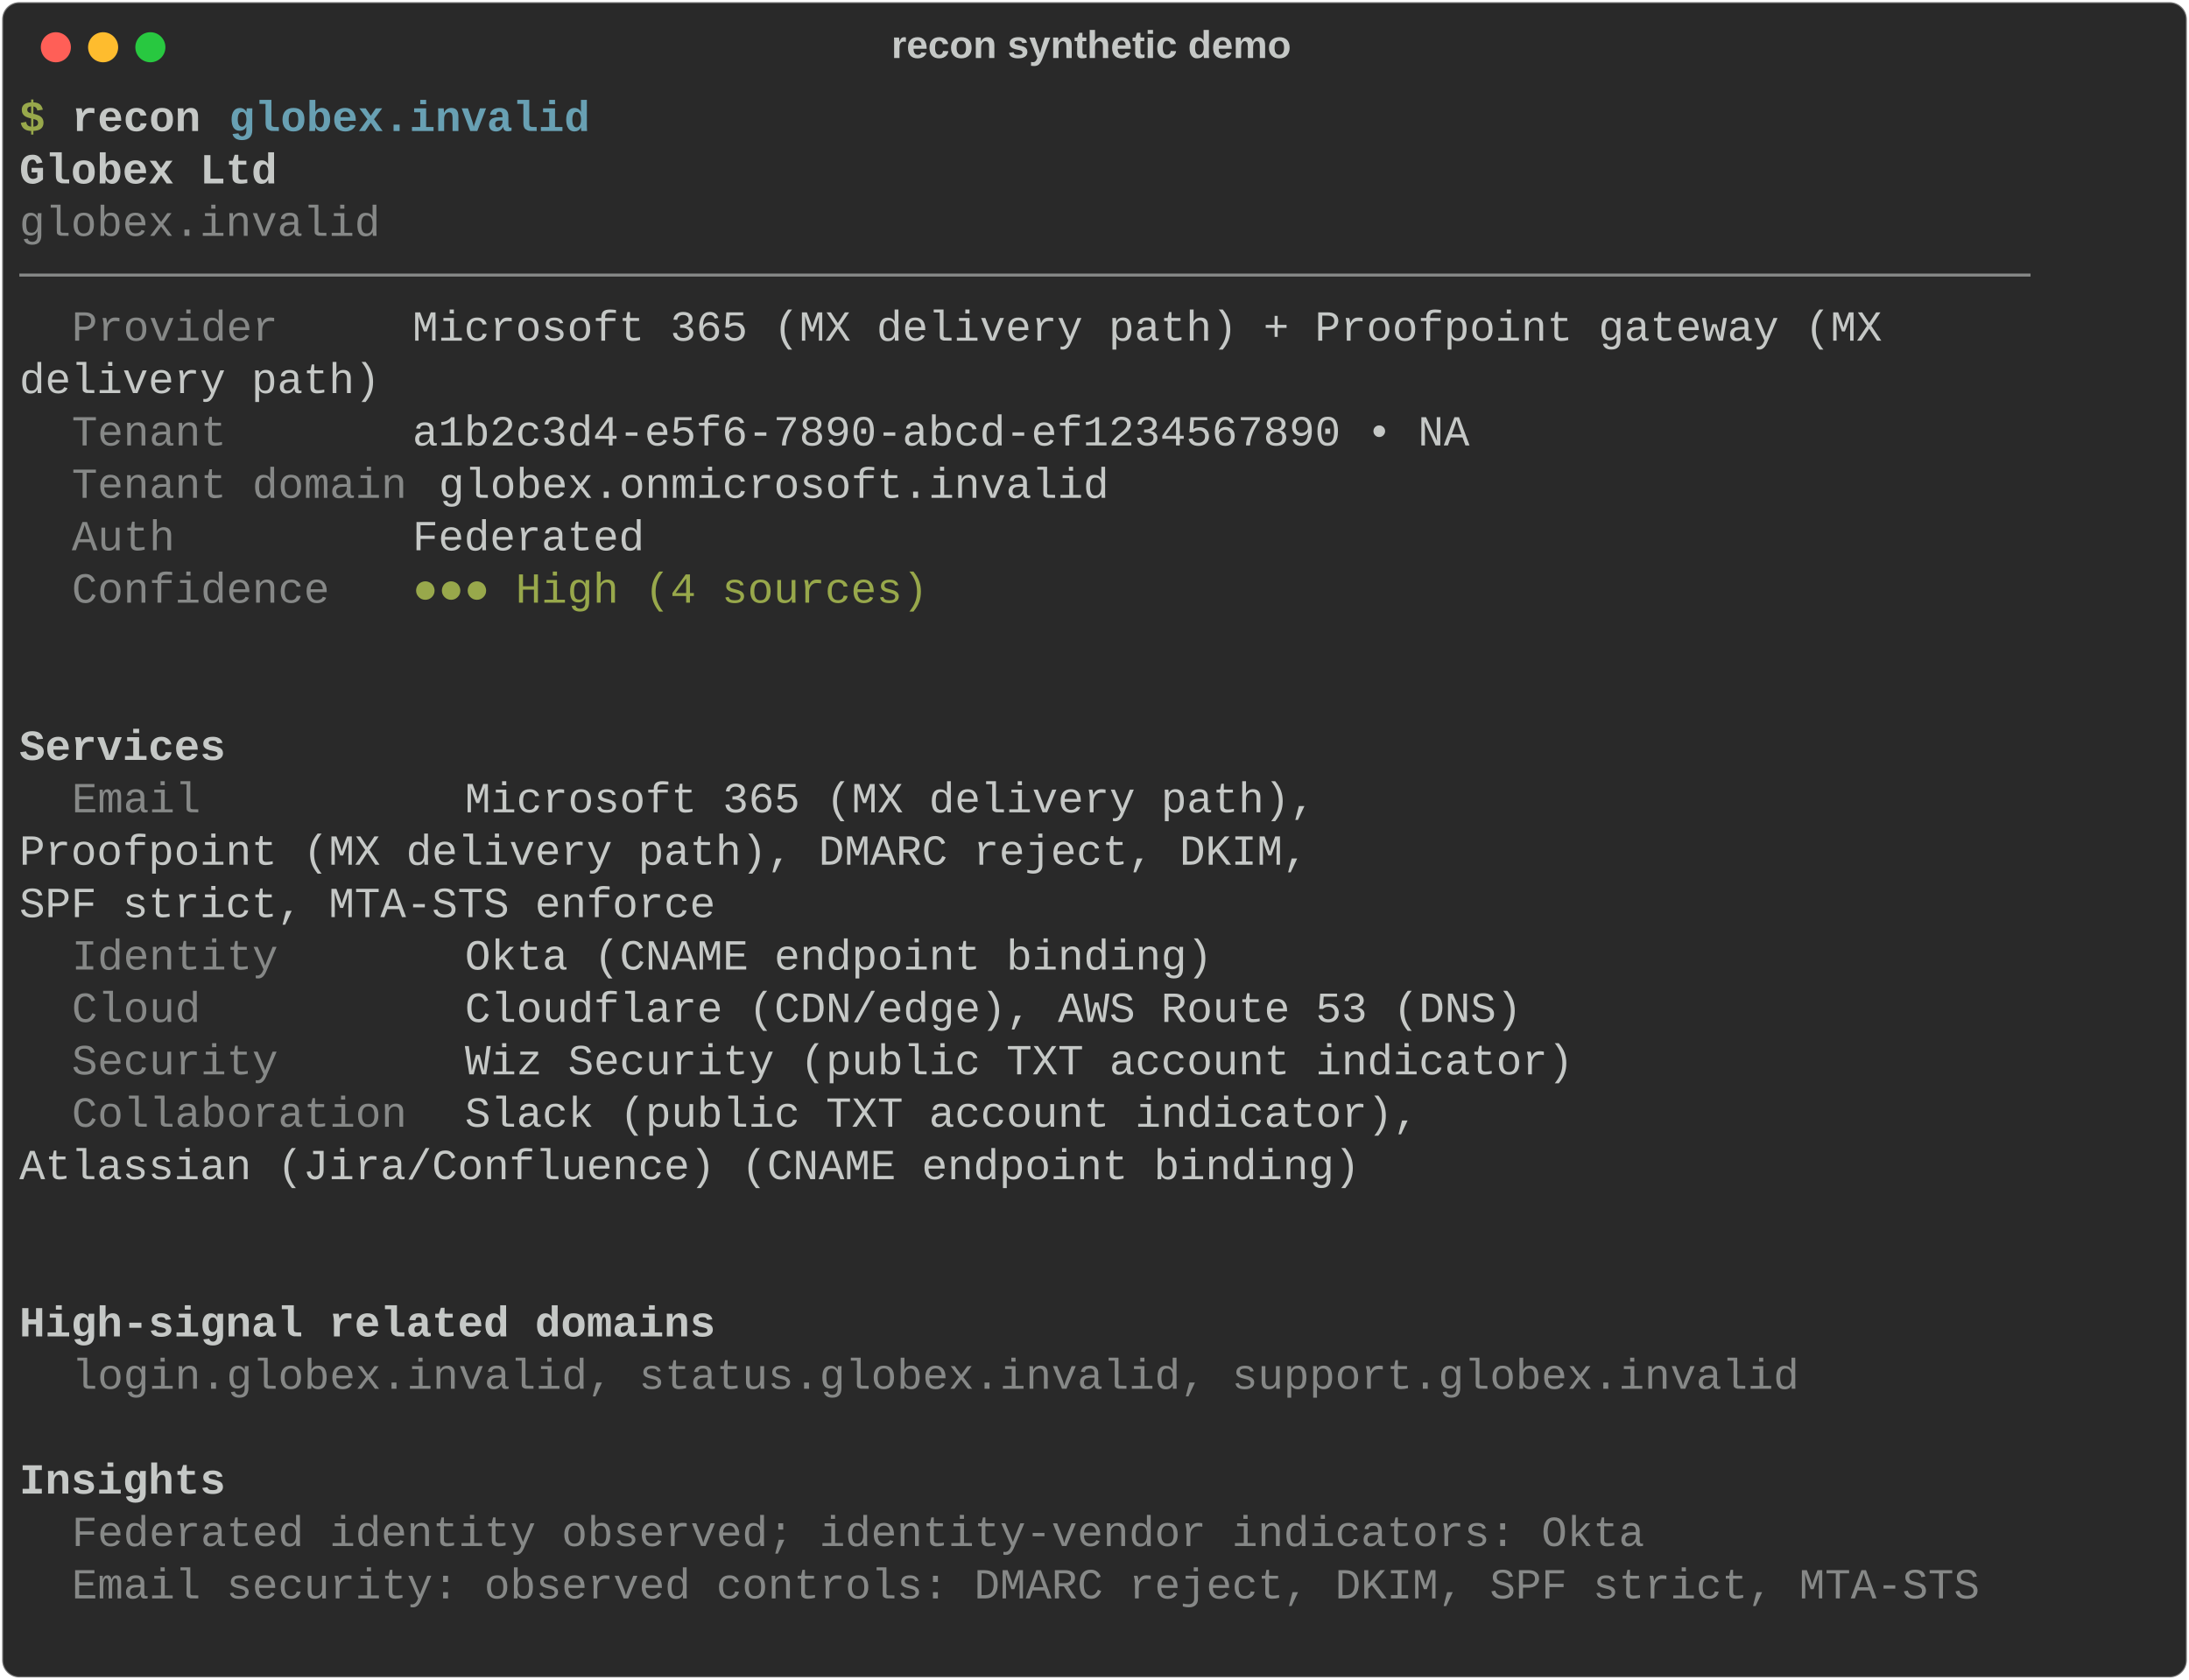
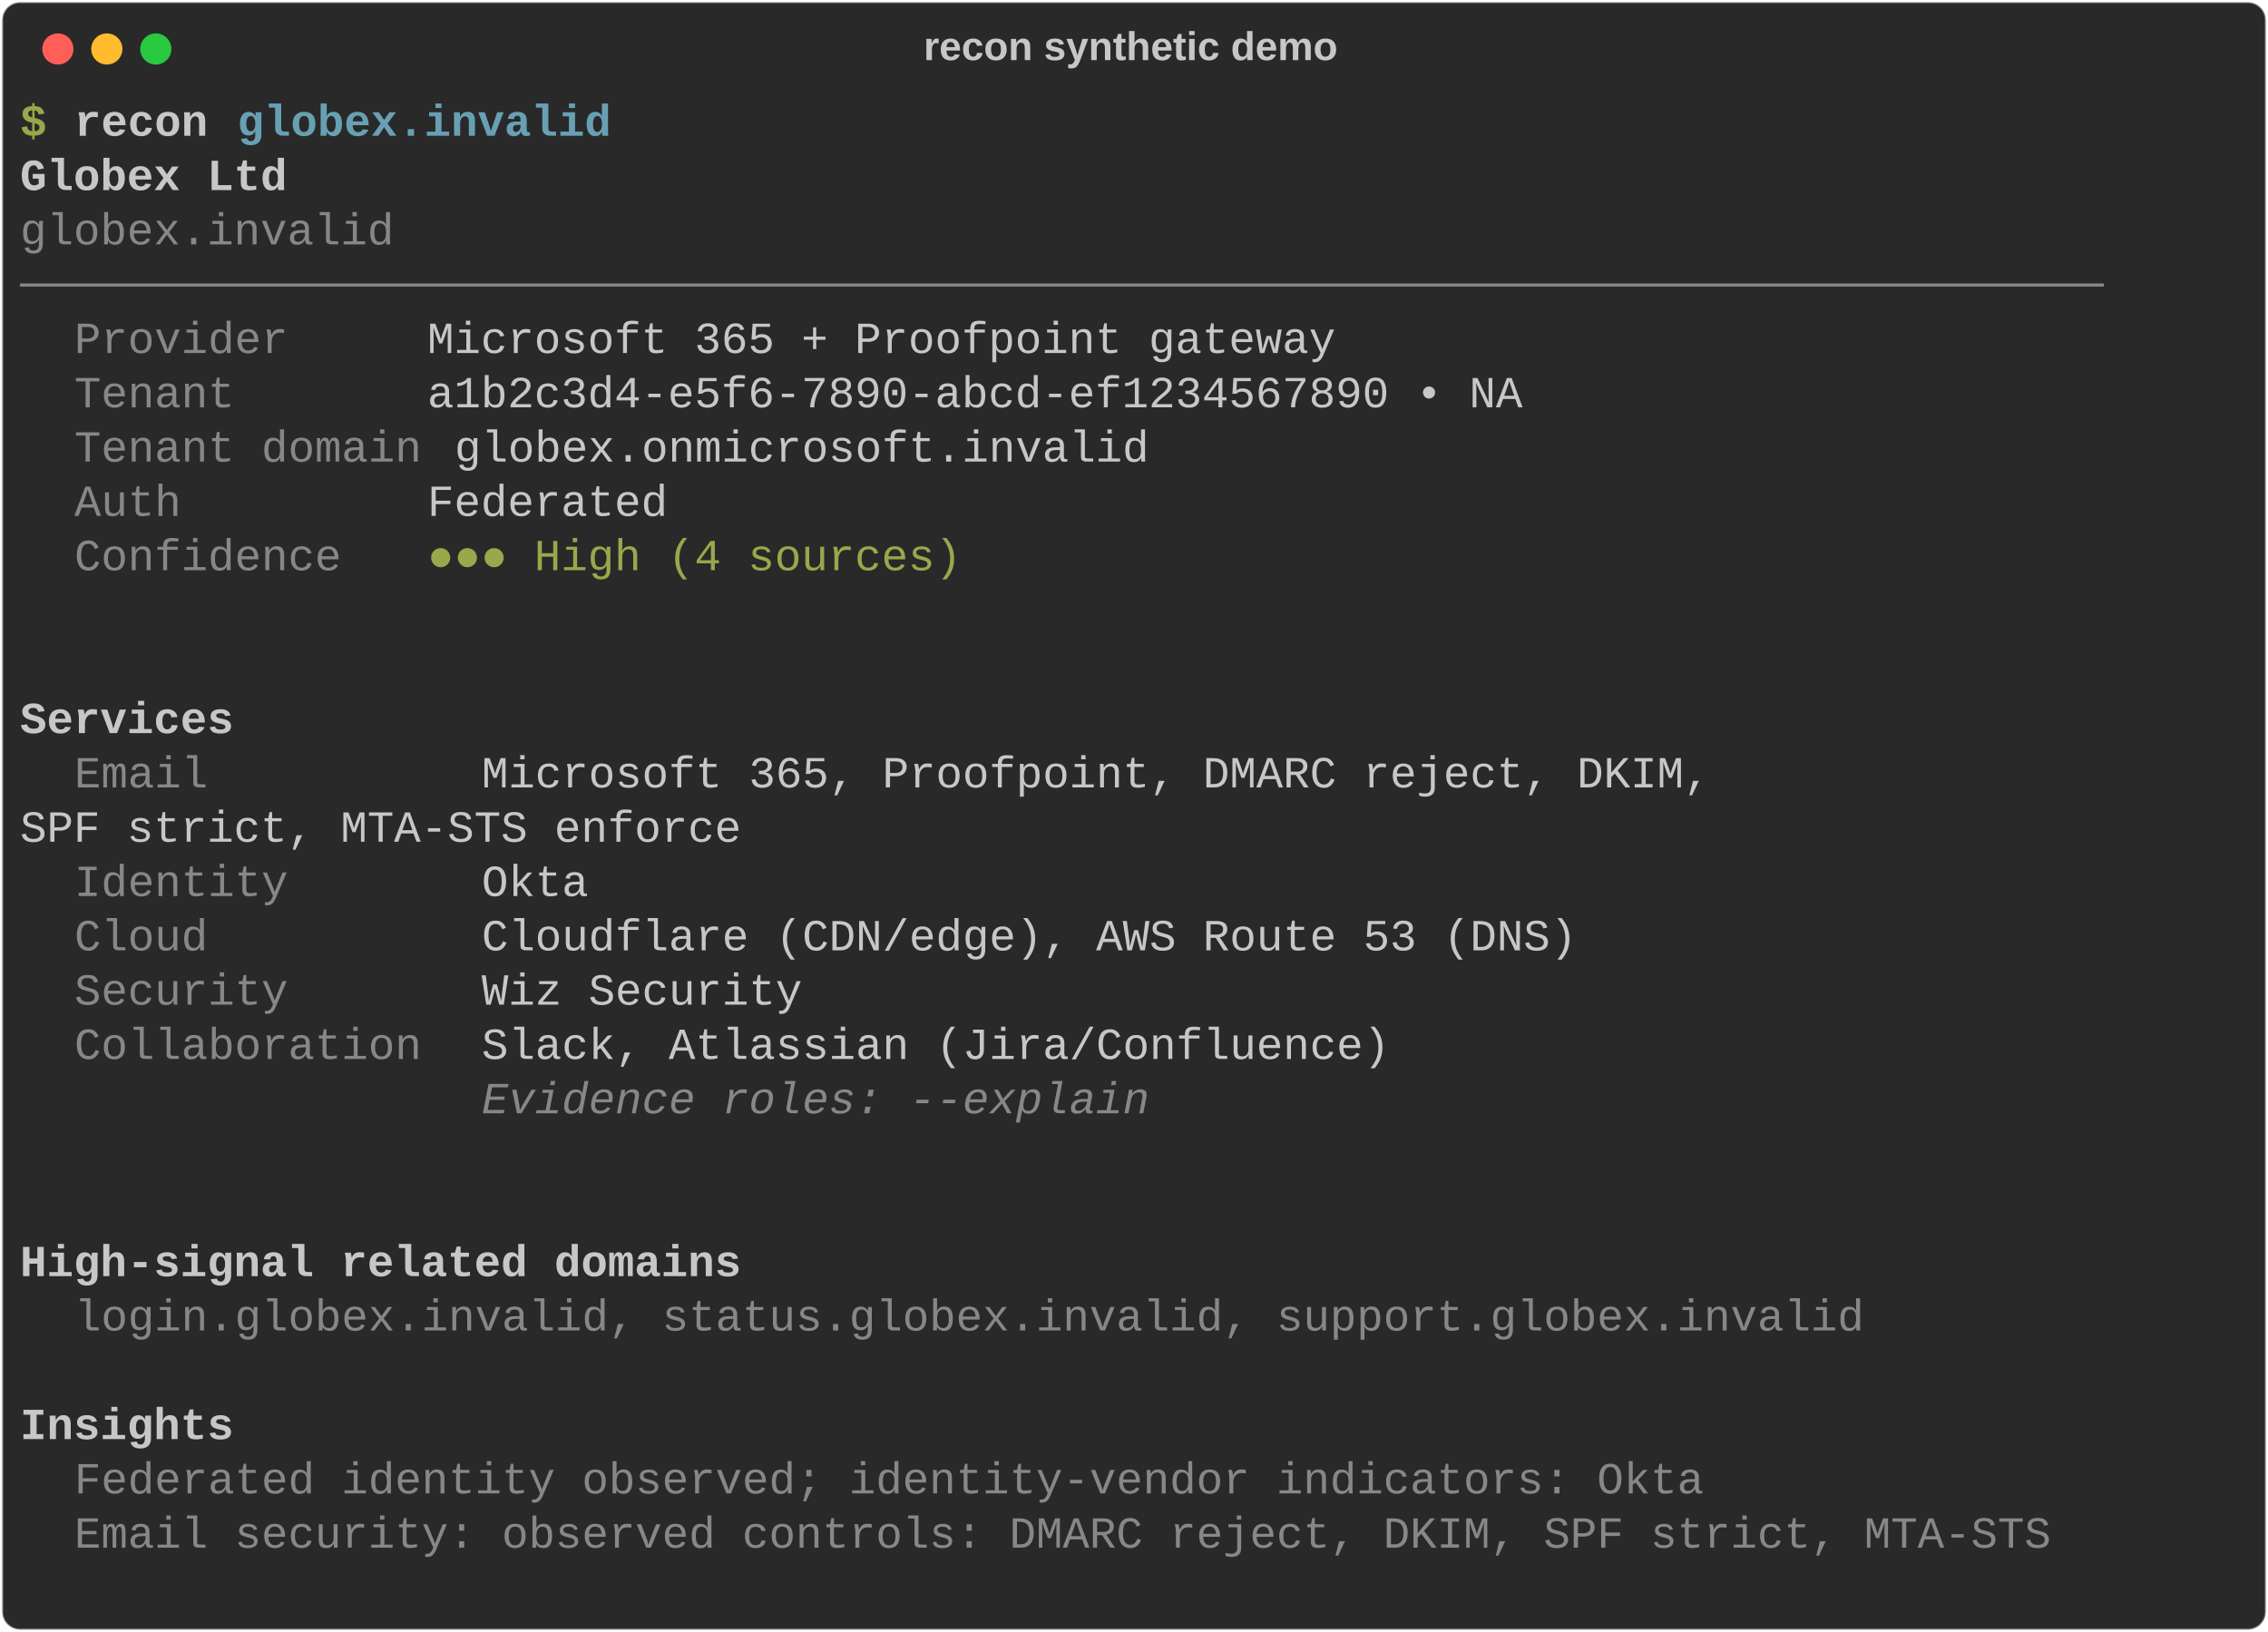
- <svg xmlns="http://www.w3.org/2000/svg" class="rich-terminal" role="img" aria-labelledby="recon-demo-accessible-title recon-demo-accessible-description" viewBox="0 0 1019 782.0">
+ <svg xmlns="http://www.w3.org/2000/svg" class="rich-terminal" role="img" aria-labelledby="recon-demo-accessible-title recon-demo-accessible-description" viewBox="0 0 1019 733.2">
  <style>


    .recon-demo-matrix {
        font-family: ui-monospace, SFMono-Regular, Consolas, Liberation Mono, monospace;
        font-size: 20px;
        line-height: 24.4px;
        font-variant-east-asian: full-width;
    }

    .recon-demo-title {
        font-size: 18px;
        font-weight: bold;
        font-family: arial;
    }

    .recon-demo-r1 { fill: #98a84b;font-weight: bold }
.recon-demo-r2 { fill: #c5c8c6;font-weight: bold }
.recon-demo-r3 { fill: #68a0b3;font-weight: bold }
.recon-demo-r4 { fill: #c5c8c6 }
.recon-demo-r5 { fill: #868887 }
.recon-demo-r6 { fill: #98a84b }
+ .recon-demo-r7 { fill: #868887;font-style: italic; }
    </style>
  <defs>
    <clipPath id="recon-demo-clip-terminal">
-       <rect x="0" y="0" width="999.4" height="731.0" />
+       <rect x="0" y="0" width="999.4" height="682.2" />
    </clipPath>
    <clipPath id="recon-demo-line-0">
      <rect x="0" y="1.5" width="1000.4" height="24.65" />
    </clipPath>
    <clipPath id="recon-demo-line-1">
      <rect x="0" y="25.9" width="1000.4" height="24.65" />
    </clipPath>
    <clipPath id="recon-demo-line-2">
      <rect x="0" y="50.3" width="1000.4" height="24.65" />
    </clipPath>
    <clipPath id="recon-demo-line-3">
      <rect x="0" y="74.7" width="1000.4" height="24.65" />
    </clipPath>
    <clipPath id="recon-demo-line-4">
      <rect x="0" y="99.1" width="1000.4" height="24.65" />
    </clipPath>
    <clipPath id="recon-demo-line-5">
      <rect x="0" y="123.5" width="1000.4" height="24.65" />
    </clipPath>
    <clipPath id="recon-demo-line-6">
      <rect x="0" y="147.9" width="1000.4" height="24.65" />
    </clipPath>
    <clipPath id="recon-demo-line-7">
      <rect x="0" y="172.3" width="1000.4" height="24.65" />
    </clipPath>
    <clipPath id="recon-demo-line-8">
      <rect x="0" y="196.7" width="1000.4" height="24.65" />
    </clipPath>
    <clipPath id="recon-demo-line-9">
      <rect x="0" y="221.1" width="1000.4" height="24.65" />
    </clipPath>
    <clipPath id="recon-demo-line-10">
      <rect x="0" y="245.5" width="1000.4" height="24.65" />
    </clipPath>
    <clipPath id="recon-demo-line-11">
      <rect x="0" y="269.9" width="1000.4" height="24.65" />
    </clipPath>
    <clipPath id="recon-demo-line-12">
      <rect x="0" y="294.3" width="1000.4" height="24.65" />
    </clipPath>
    <clipPath id="recon-demo-line-13">
      <rect x="0" y="318.7" width="1000.4" height="24.65" />
    </clipPath>
    <clipPath id="recon-demo-line-14">
      <rect x="0" y="343.1" width="1000.4" height="24.65" />
    </clipPath>
    <clipPath id="recon-demo-line-15">
      <rect x="0" y="367.5" width="1000.4" height="24.65" />
    </clipPath>
    <clipPath id="recon-demo-line-16">
      <rect x="0" y="391.9" width="1000.4" height="24.65" />
    </clipPath>
    <clipPath id="recon-demo-line-17">
      <rect x="0" y="416.3" width="1000.4" height="24.65" />
    </clipPath>
    <clipPath id="recon-demo-line-18">
      <rect x="0" y="440.7" width="1000.4" height="24.65" />
    </clipPath>
    <clipPath id="recon-demo-line-19">
      <rect x="0" y="465.1" width="1000.4" height="24.65" />
    </clipPath>
    <clipPath id="recon-demo-line-20">
      <rect x="0" y="489.5" width="1000.4" height="24.65" />
    </clipPath>
    <clipPath id="recon-demo-line-21">
      <rect x="0" y="513.9" width="1000.4" height="24.65" />
    </clipPath>
    <clipPath id="recon-demo-line-22">
      <rect x="0" y="538.3" width="1000.4" height="24.65" />
    </clipPath>
    <clipPath id="recon-demo-line-23">
      <rect x="0" y="562.7" width="1000.4" height="24.65" />
    </clipPath>
    <clipPath id="recon-demo-line-24">
      <rect x="0" y="587.1" width="1000.4" height="24.65" />
    </clipPath>
    <clipPath id="recon-demo-line-25">
      <rect x="0" y="611.5" width="1000.4" height="24.65" />
    </clipPath>
    <clipPath id="recon-demo-line-26">
      <rect x="0" y="635.9" width="1000.4" height="24.65" />
    </clipPath>
-     <clipPath id="recon-demo-line-27">
-       <rect x="0" y="660.3" width="1000.4" height="24.65" />
-     </clipPath>
-     <clipPath id="recon-demo-line-28">
-       <rect x="0" y="684.7" width="1000.4" height="24.65" />
-     </clipPath>
  </defs>
-   <rect fill="#292929" stroke="rgba(255,255,255,0.35)" stroke-width="1" x="1" y="1" width="1017" height="780" rx="8" />
+   <rect fill="#292929" stroke="rgba(255,255,255,0.35)" stroke-width="1" x="1" y="1" width="1017" height="731.2" rx="8" />
  <text class="recon-demo-title" fill="#c5c8c6" text-anchor="middle" x="508" y="27">recon synthetic demo</text>
  <g transform="translate(26,22)">
    <circle cx="0" cy="0" r="7" fill="#ff5f57" />
    <circle cx="22" cy="0" r="7" fill="#febc2e" />
    <circle cx="44" cy="0" r="7" fill="#28c840" />
  </g>
  <g transform="translate(9, 41)" clip-path="url(#recon-demo-clip-terminal)">
    <g class="recon-demo-matrix">
      <text class="recon-demo-r1" x="0" y="20" textLength="24.4" clip-path="url(#recon-demo-line-0)">$ </text>
      <text class="recon-demo-r2" x="24.4" y="20" textLength="73.2" clip-path="url(#recon-demo-line-0)">recon </text>
      <text class="recon-demo-r3" x="97.6" y="20" textLength="170.8" clip-path="url(#recon-demo-line-0)">globex.invalid</text>
      <text class="recon-demo-r4" x="1000.4" y="20" textLength="12.2" clip-path="url(#recon-demo-line-0)">
</text>
      <text class="recon-demo-r2" x="0" y="44.4" textLength="122" clip-path="url(#recon-demo-line-1)">Globex Ltd</text>
      <text class="recon-demo-r4" x="1000.4" y="44.4" textLength="12.2" clip-path="url(#recon-demo-line-1)">
</text>
      <text class="recon-demo-r5" x="0" y="68.8" textLength="170.8" clip-path="url(#recon-demo-line-2)">globex.invalid</text>
      <text class="recon-demo-r4" x="1000.4" y="68.8" textLength="12.2" clip-path="url(#recon-demo-line-2)">
</text>
      <text class="recon-demo-r5" x="0" y="93.2" textLength="951.6" clip-path="url(#recon-demo-line-3)">──────────────────────────────────────────────────────────────────────────────</text>
      <text class="recon-demo-r4" x="1000.4" y="93.2" textLength="12.2" clip-path="url(#recon-demo-line-3)">
</text>
      <text class="recon-demo-r5" x="24.4" y="117.6" textLength="158.6" clip-path="url(#recon-demo-line-4)">Provider     </text>
-       <text class="recon-demo-r4" x="183" y="117.6" textLength="695.4" clip-path="url(#recon-demo-line-4)">Microsoft 365 (MX delivery path) + Proofpoint gateway (MX</text>
+       <text class="recon-demo-r4" x="183" y="117.6" textLength="414.8" clip-path="url(#recon-demo-line-4)">Microsoft 365 + Proofpoint gateway</text>
      <text class="recon-demo-r4" x="1000.4" y="117.6" textLength="12.2" clip-path="url(#recon-demo-line-4)">
</text>
-       <text class="recon-demo-r4" x="0" y="142" textLength="353.8" clip-path="url(#recon-demo-line-5)">               delivery path)</text>
+       <text class="recon-demo-r5" x="24.4" y="142" textLength="158.6" clip-path="url(#recon-demo-line-5)">Tenant       </text>
+       <text class="recon-demo-r4" x="183" y="142" textLength="500.2" clip-path="url(#recon-demo-line-5)">a1b2c3d4-e5f6-7890-abcd-ef1234567890 • NA</text>
      <text class="recon-demo-r4" x="1000.4" y="142" textLength="12.2" clip-path="url(#recon-demo-line-5)">
</text>
-       <text class="recon-demo-r5" x="24.4" y="166.4" textLength="158.6" clip-path="url(#recon-demo-line-6)">Tenant       </text>
-       <text class="recon-demo-r4" x="183" y="166.4" textLength="500.2" clip-path="url(#recon-demo-line-6)">a1b2c3d4-e5f6-7890-abcd-ef1234567890 • NA</text>
+       <text class="recon-demo-r5" x="24.4" y="166.4" textLength="170.8" clip-path="url(#recon-demo-line-6)">Tenant domain </text>
+       <text class="recon-demo-r4" x="195.2" y="166.4" textLength="317.2" clip-path="url(#recon-demo-line-6)">globex.onmicrosoft.invalid</text>
      <text class="recon-demo-r4" x="1000.4" y="166.4" textLength="12.2" clip-path="url(#recon-demo-line-6)">
</text>
-       <text class="recon-demo-r5" x="24.4" y="190.8" textLength="170.8" clip-path="url(#recon-demo-line-7)">Tenant domain </text>
-       <text class="recon-demo-r4" x="195.2" y="190.8" textLength="317.2" clip-path="url(#recon-demo-line-7)">globex.onmicrosoft.invalid</text>
+       <text class="recon-demo-r5" x="24.4" y="190.8" textLength="158.6" clip-path="url(#recon-demo-line-7)">Auth         </text>
+       <text class="recon-demo-r4" x="183" y="190.8" textLength="109.8" clip-path="url(#recon-demo-line-7)">Federated</text>
      <text class="recon-demo-r4" x="1000.4" y="190.8" textLength="12.2" clip-path="url(#recon-demo-line-7)">
</text>
-       <text class="recon-demo-r5" x="24.4" y="215.2" textLength="158.6" clip-path="url(#recon-demo-line-8)">Auth         </text>
-       <text class="recon-demo-r4" x="183" y="215.2" textLength="109.8" clip-path="url(#recon-demo-line-8)">Federated</text>
+       <text class="recon-demo-r5" x="24.4" y="215.2" textLength="158.6" clip-path="url(#recon-demo-line-8)">Confidence   </text>
+       <text class="recon-demo-r6" x="183" y="215.2" textLength="244" clip-path="url(#recon-demo-line-8)">●●● High (4 sources)</text>
      <text class="recon-demo-r4" x="1000.4" y="215.2" textLength="12.2" clip-path="url(#recon-demo-line-8)">
</text>
-       <text class="recon-demo-r5" x="24.4" y="239.6" textLength="158.6" clip-path="url(#recon-demo-line-9)">Confidence   </text>
-       <text class="recon-demo-r6" x="183" y="239.6" textLength="244" clip-path="url(#recon-demo-line-9)">●●● High (4 sources)</text>
      <text class="recon-demo-r4" x="1000.4" y="239.6" textLength="12.2" clip-path="url(#recon-demo-line-9)">
</text>
      <text class="recon-demo-r4" x="1000.4" y="264" textLength="12.2" clip-path="url(#recon-demo-line-10)">
</text>
+       <text class="recon-demo-r2" x="0" y="288.4" textLength="97.6" clip-path="url(#recon-demo-line-11)">Services</text>
      <text class="recon-demo-r4" x="1000.4" y="288.4" textLength="12.2" clip-path="url(#recon-demo-line-11)">
</text>
-       <text class="recon-demo-r2" x="0" y="312.8" textLength="97.6" clip-path="url(#recon-demo-line-12)">Services</text>
+       <text class="recon-demo-r5" x="24.4" y="312.8" textLength="183" clip-path="url(#recon-demo-line-12)">Email          </text>
+       <text class="recon-demo-r4" x="207.4" y="312.8" textLength="561.2" clip-path="url(#recon-demo-line-12)">Microsoft 365, Proofpoint, DMARC reject, DKIM,</text>
      <text class="recon-demo-r4" x="1000.4" y="312.8" textLength="12.2" clip-path="url(#recon-demo-line-12)">
</text>
-       <text class="recon-demo-r5" x="24.4" y="337.2" textLength="183" clip-path="url(#recon-demo-line-13)">Email          </text>
-       <text class="recon-demo-r4" x="207.4" y="337.2" textLength="402.6" clip-path="url(#recon-demo-line-13)">Microsoft 365 (MX delivery path),</text>
+       <text class="recon-demo-r4" x="0" y="337.2" textLength="536.8" clip-path="url(#recon-demo-line-13)">                 SPF strict, MTA-STS enforce</text>
      <text class="recon-demo-r4" x="1000.4" y="337.2" textLength="12.2" clip-path="url(#recon-demo-line-13)">
</text>
-       <text class="recon-demo-r4" x="0" y="361.6" textLength="817.4" clip-path="url(#recon-demo-line-14)">                 Proofpoint (MX delivery path), DMARC reject, DKIM,</text>
+       <text class="recon-demo-r5" x="24.4" y="361.6" textLength="183" clip-path="url(#recon-demo-line-14)">Identity       </text>
+       <text class="recon-demo-r4" x="207.4" y="361.6" textLength="48.8" clip-path="url(#recon-demo-line-14)">Okta</text>
      <text class="recon-demo-r4" x="1000.4" y="361.6" textLength="12.2" clip-path="url(#recon-demo-line-14)">
</text>
-       <text class="recon-demo-r4" x="0" y="386" textLength="536.8" clip-path="url(#recon-demo-line-15)">                 SPF strict, MTA-STS enforce</text>
+       <text class="recon-demo-r5" x="24.4" y="386" textLength="183" clip-path="url(#recon-demo-line-15)">Cloud          </text>
+       <text class="recon-demo-r4" x="207.4" y="386" textLength="500.2" clip-path="url(#recon-demo-line-15)">Cloudflare (CDN/edge), AWS Route 53 (DNS)</text>
      <text class="recon-demo-r4" x="1000.4" y="386" textLength="12.2" clip-path="url(#recon-demo-line-15)">
</text>
-       <text class="recon-demo-r5" x="24.4" y="410.4" textLength="183" clip-path="url(#recon-demo-line-16)">Identity       </text>
-       <text class="recon-demo-r4" x="207.4" y="410.4" textLength="353.8" clip-path="url(#recon-demo-line-16)">Okta (CNAME endpoint binding)</text>
+       <text class="recon-demo-r5" x="24.4" y="410.4" textLength="183" clip-path="url(#recon-demo-line-16)">Security       </text>
+       <text class="recon-demo-r4" x="207.4" y="410.4" textLength="146.4" clip-path="url(#recon-demo-line-16)">Wiz Security</text>
      <text class="recon-demo-r4" x="1000.4" y="410.4" textLength="12.2" clip-path="url(#recon-demo-line-16)">
</text>
-       <text class="recon-demo-r5" x="24.4" y="434.8" textLength="183" clip-path="url(#recon-demo-line-17)">Cloud          </text>
-       <text class="recon-demo-r4" x="207.4" y="434.8" textLength="500.2" clip-path="url(#recon-demo-line-17)">Cloudflare (CDN/edge), AWS Route 53 (DNS)</text>
+       <text class="recon-demo-r5" x="24.4" y="434.8" textLength="183" clip-path="url(#recon-demo-line-17)">Collaboration  </text>
+       <text class="recon-demo-r4" x="207.4" y="434.8" textLength="414.8" clip-path="url(#recon-demo-line-17)">Slack, Atlassian (Jira/Confluence)</text>
      <text class="recon-demo-r4" x="1000.4" y="434.8" textLength="12.2" clip-path="url(#recon-demo-line-17)">
</text>
-       <text class="recon-demo-r5" x="24.4" y="459.2" textLength="183" clip-path="url(#recon-demo-line-18)">Security       </text>
-       <text class="recon-demo-r4" x="207.4" y="459.2" textLength="524.6" clip-path="url(#recon-demo-line-18)">Wiz Security (public TXT account indicator)</text>
+       <text class="recon-demo-r7" x="207.4" y="459.2" textLength="305" clip-path="url(#recon-demo-line-18)">Evidence roles: --explain</text>
      <text class="recon-demo-r4" x="1000.4" y="459.2" textLength="12.2" clip-path="url(#recon-demo-line-18)">
</text>
-       <text class="recon-demo-r5" x="24.4" y="483.6" textLength="183" clip-path="url(#recon-demo-line-19)">Collaboration  </text>
-       <text class="recon-demo-r4" x="207.4" y="483.6" textLength="451.4" clip-path="url(#recon-demo-line-19)">Slack (public TXT account indicator),</text>
      <text class="recon-demo-r4" x="1000.4" y="483.6" textLength="12.2" clip-path="url(#recon-demo-line-19)">
</text>
-       <text class="recon-demo-r4" x="0" y="508" textLength="841.8" clip-path="url(#recon-demo-line-20)">                 Atlassian (Jira/Confluence) (CNAME endpoint binding)</text>
      <text class="recon-demo-r4" x="1000.4" y="508" textLength="12.2" clip-path="url(#recon-demo-line-20)">
</text>
+       <text class="recon-demo-r2" x="0" y="532.4" textLength="329.4" clip-path="url(#recon-demo-line-21)">High-signal related domains</text>
      <text class="recon-demo-r4" x="1000.4" y="532.4" textLength="12.2" clip-path="url(#recon-demo-line-21)">
</text>
+       <text class="recon-demo-r5" x="24.4" y="556.8" textLength="817.4" clip-path="url(#recon-demo-line-22)">login.globex.invalid, status.globex.invalid, support.globex.invalid</text>
      <text class="recon-demo-r4" x="1000.4" y="556.8" textLength="12.2" clip-path="url(#recon-demo-line-22)">
</text>
-       <text class="recon-demo-r2" x="0" y="581.2" textLength="329.4" clip-path="url(#recon-demo-line-23)">High-signal related domains</text>
      <text class="recon-demo-r4" x="1000.4" y="581.2" textLength="12.2" clip-path="url(#recon-demo-line-23)">
</text>
-       <text class="recon-demo-r5" x="24.4" y="605.6" textLength="817.4" clip-path="url(#recon-demo-line-24)">login.globex.invalid, status.globex.invalid, support.globex.invalid</text>
+       <text class="recon-demo-r2" x="0" y="605.6" textLength="97.6" clip-path="url(#recon-demo-line-24)">Insights</text>
      <text class="recon-demo-r4" x="1000.4" y="605.6" textLength="12.2" clip-path="url(#recon-demo-line-24)">
</text>
+       <text class="recon-demo-r5" x="24.4" y="630" textLength="744.2" clip-path="url(#recon-demo-line-25)">Federated identity observed; identity-vendor indicators: Okta</text>
      <text class="recon-demo-r4" x="1000.4" y="630" textLength="12.2" clip-path="url(#recon-demo-line-25)">
</text>
-       <text class="recon-demo-r2" x="0" y="654.4" textLength="97.6" clip-path="url(#recon-demo-line-26)">Insights</text>
+       <text class="recon-demo-r5" x="24.4" y="654.4" textLength="902.8" clip-path="url(#recon-demo-line-26)">Email security: observed controls: DMARC reject, DKIM, SPF strict, MTA-STS</text>
      <text class="recon-demo-r4" x="1000.4" y="654.4" textLength="12.2" clip-path="url(#recon-demo-line-26)">
</text>
-       <text class="recon-demo-r5" x="24.4" y="678.8" textLength="744.2" clip-path="url(#recon-demo-line-27)">Federated identity observed; identity-vendor indicators: Okta</text>
      <text class="recon-demo-r4" x="1000.4" y="678.8" textLength="12.2" clip-path="url(#recon-demo-line-27)">
- </text>
-       <text class="recon-demo-r5" x="24.4" y="703.2" textLength="902.8" clip-path="url(#recon-demo-line-28)">Email security: observed controls: DMARC reject, DKIM, SPF strict, MTA-STS</text>
-       <text class="recon-demo-r4" x="1000.4" y="703.2" textLength="12.2" clip-path="url(#recon-demo-line-28)">
- </text>
-       <text class="recon-demo-r4" x="1000.4" y="727.6" textLength="12.2" clip-path="url(#recon-demo-line-29)">
</text>
    </g>
  </g>
</svg>
